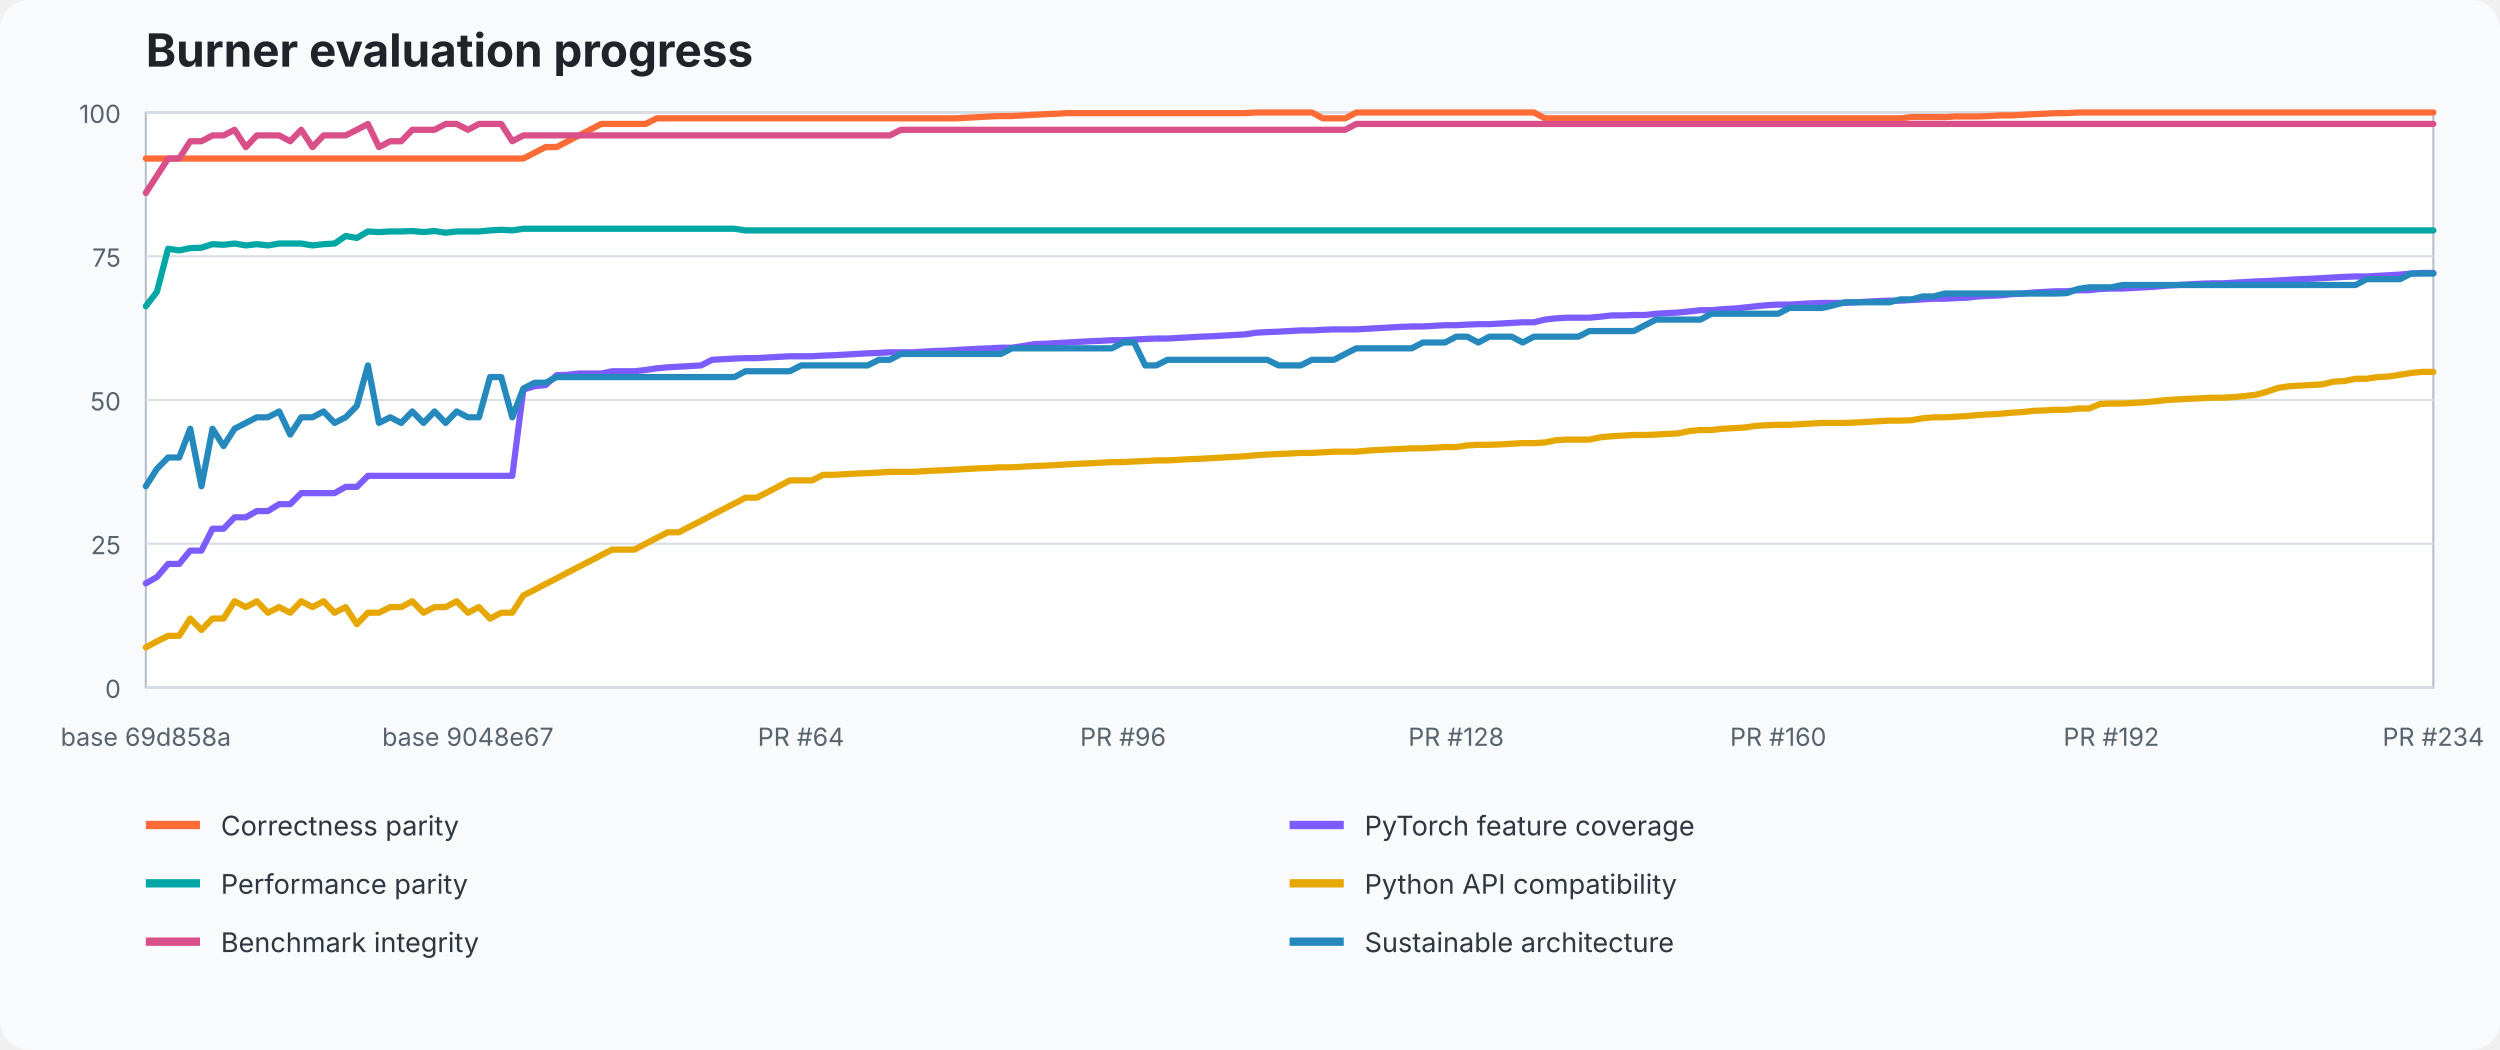
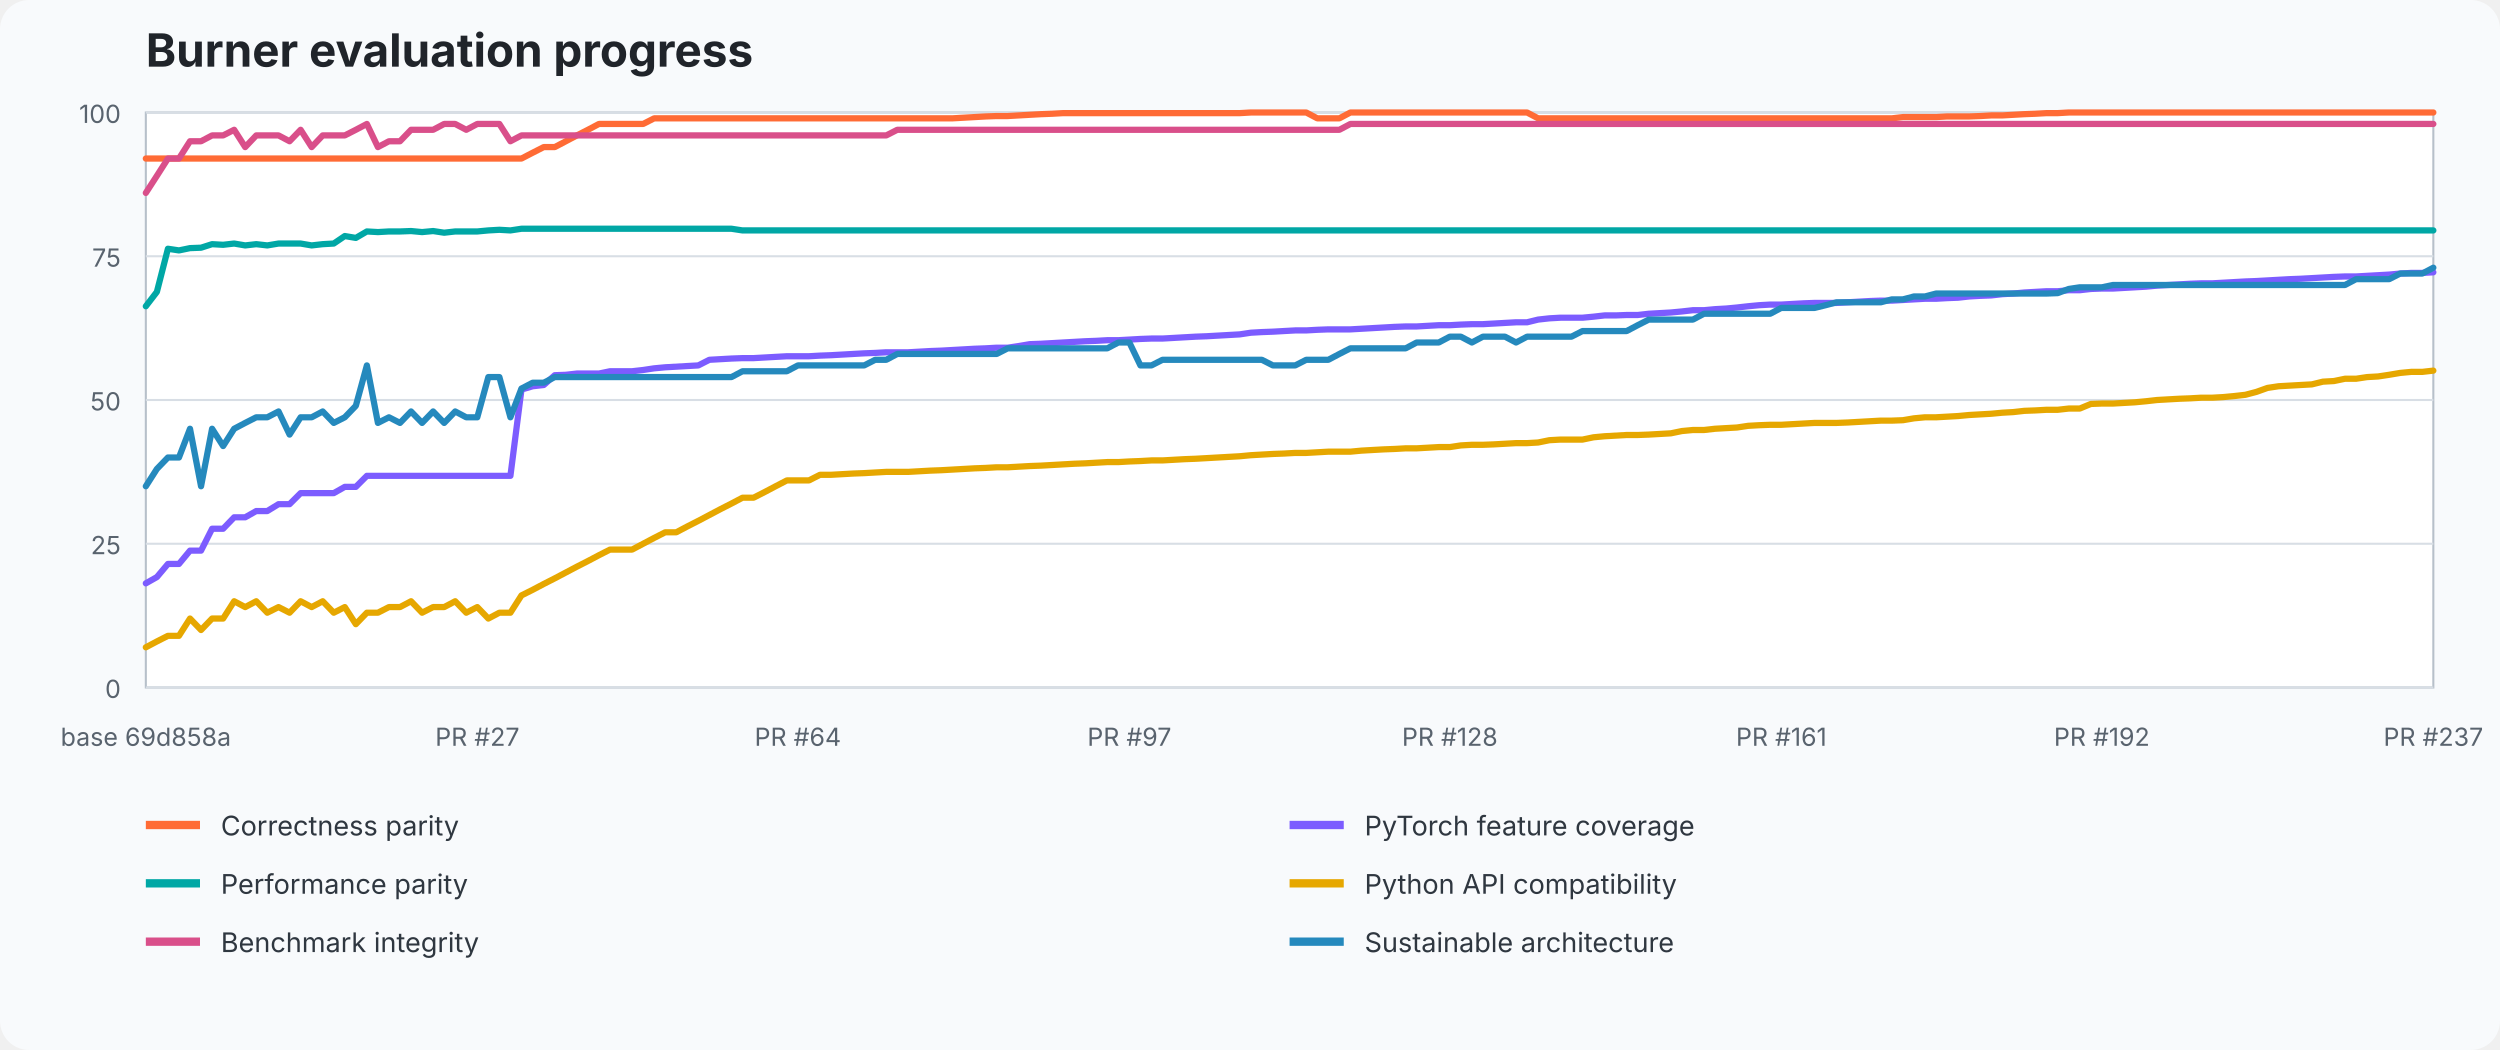
<svg xmlns="http://www.w3.org/2000/svg" width="1200" height="504" viewBox="0 0 1200 504" role="img" aria-labelledby="title desc">
  <style>text{font-family:ui-sans-serif,system-ui,-apple-system,BlinkMacSystemFont,"Segoe UI",sans-serif}.title{font-size:22px;font-weight:700;fill:#20242a}.axis{font-size:12px;fill:#59636e}.legend{font-size:13px;fill:#2f3740}.grid{stroke:#d8dee5;stroke-width:1}.plot{fill:#fff;stroke:#b7c0ca}</style>
  <rect width="100%" height="100%" fill="#f8fafc" rx="14" />
  <text x="70" y="32" class="title">Burner evaluation progress</text>
  <rect x="70" y="54" width="1098" height="276" class="plot" />
  <line x1="70" y1="330" x2="1168" y2="330" class="grid" />
  <text x="58" y="335" text-anchor="end" class="axis">0</text>
  <line x1="70" y1="261" x2="1168" y2="261" class="grid" />
  <text x="58" y="266" text-anchor="end" class="axis">25</text>
  <line x1="70" y1="192" x2="1168" y2="192" class="grid" />
  <text x="58" y="197" text-anchor="end" class="axis">50</text>
  <line x1="70" y1="123" x2="1168" y2="123" class="grid" />
  <text x="58" y="128" text-anchor="end" class="axis">75</text>
  <line x1="70" y1="54" x2="1168" y2="54" class="grid" />
  <text x="58" y="59" text-anchor="end" class="axis">100</text>
-   <polyline points="70.0,76.1 75.3,76.1 80.7,76.1 86.0,76.1 91.3,76.1 96.7,76.1 102.0,76.1 107.3,76.1 112.6,76.1 118.0,76.1 123.3,76.1 128.6,76.1 134.0,76.1 139.3,76.1 144.6,76.1 150.0,76.1 155.3,76.1 160.6,76.1 165.9,76.1 171.3,76.1 176.6,76.1 181.9,76.1 187.3,76.1 192.6,76.1 197.9,76.1 203.3,76.1 208.6,76.1 213.9,76.1 219.2,76.1 224.6,76.1 229.9,76.1 235.2,76.1 240.6,76.1 245.9,76.1 251.2,76.1 256.6,73.3 261.9,70.6 267.2,70.6 272.5,67.8 277.9,65.0 283.2,62.3 288.5,59.5 293.9,59.5 299.2,59.5 304.5,59.5 309.9,59.5 315.2,56.8 320.5,56.8 325.8,56.8 331.2,56.8 336.5,56.8 341.8,56.8 347.2,56.8 352.5,56.8 357.8,56.8 363.2,56.8 368.5,56.8 373.8,56.8 379.1,56.8 384.5,56.8 389.8,56.8 395.1,56.8 400.5,56.8 405.8,56.8 411.1,56.8 416.5,56.8 421.8,56.8 427.1,56.8 432.4,56.8 437.8,56.8 443.1,56.8 448.4,56.8 453.8,56.8 459.1,56.8 464.4,56.5 469.8,56.2 475.1,55.9 480.4,55.7 485.7,55.7 491.1,55.4 496.4,55.1 501.7,54.8 507.1,54.6 512.4,54.3 517.7,54.3 523.1,54.3 528.4,54.3 533.7,54.3 539.0,54.3 544.4,54.3 549.7,54.3 555.0,54.3 560.4,54.3 565.7,54.3 571.0,54.3 576.4,54.3 581.7,54.3 587.0,54.3 592.3,54.3 597.7,54.3 603.0,54.0 608.3,54.0 613.7,54.0 619.0,54.0 624.3,54.0 629.7,54.0 635.0,56.8 640.3,56.8 645.7,56.8 651.0,54.0 656.3,54.0 661.6,54.0 667.0,54.0 672.3,54.0 677.6,54.0 683.0,54.0 688.3,54.0 693.6,54.0 699.0,54.0 704.3,54.0 709.6,54.0 714.9,54.0 720.3,54.0 725.6,54.0 730.9,54.0 736.3,54.0 741.6,56.8 746.9,56.8 752.3,56.8 757.6,56.8 762.9,56.8 768.2,56.8 773.6,56.8 778.9,56.8 784.2,56.8 789.6,56.8 794.9,56.8 800.2,56.8 805.6,56.8 810.9,56.8 816.2,56.8 821.5,56.8 826.9,56.8 832.2,56.8 837.5,56.8 842.9,56.8 848.2,56.8 853.5,56.8 858.9,56.8 864.2,56.8 869.5,56.8 874.8,56.8 880.2,56.8 885.5,56.8 890.8,56.8 896.2,56.8 901.5,56.8 906.8,56.8 912.2,56.8 917.5,56.2 922.8,56.2 928.1,56.2 933.5,56.2 938.8,55.9 944.1,55.9 949.5,55.9 954.8,55.7 960.1,55.4 965.5,55.4 970.8,55.1 976.1,54.8 981.4,54.6 986.8,54.3 992.1,54.3 997.4,54.0 1002.8,54.0 1008.1,54.0 1013.4,54.0 1018.8,54.0 1024.1,54.0 1029.4,54.0 1034.7,54.0 1040.1,54.0 1045.4,54.0 1050.7,54.0 1056.1,54.0 1061.4,54.0 1066.7,54.0 1072.1,54.0 1077.4,54.0 1082.7,54.0 1088.0,54.0 1093.4,54.0 1098.7,54.0 1104.0,54.0 1109.4,54.0 1114.7,54.0 1120.0,54.0 1125.4,54.0 1130.7,54.0 1136.0,54.0 1141.3,54.0 1146.7,54.0 1152.0,54.0 1157.3,54.0 1162.7,54.0 1168.0,54.0" fill="none" stroke="#ff6b35" stroke-width="3" stroke-linejoin="round" stroke-linecap="round" />
-   <polyline points="70.0,280.0 75.3,277.0 80.7,270.7 86.0,270.7 91.3,264.3 96.7,264.3 102.0,253.8 107.3,253.8 112.6,248.3 118.0,248.3 123.3,245.3 128.6,245.3 134.0,242.0 139.3,242.0 144.6,236.7 150.0,236.7 155.3,236.7 160.6,236.7 165.9,233.7 171.3,233.7 176.6,228.4 181.9,228.4 187.3,228.4 192.6,228.4 197.9,228.4 203.3,228.4 208.6,228.4 213.9,228.4 219.2,228.4 224.6,228.4 229.9,228.4 235.2,228.4 240.6,228.4 245.9,228.4 251.2,187.0 256.6,185.4 261.9,184.8 267.2,180.1 272.5,179.9 277.9,179.3 283.2,179.3 288.5,179.3 293.9,178.2 299.2,178.2 304.5,178.2 309.9,177.6 315.2,176.8 320.5,176.3 325.8,176.0 331.2,175.7 336.5,175.4 341.8,172.7 347.2,172.4 352.5,172.1 357.8,171.9 363.2,171.9 368.5,171.6 373.8,171.3 379.1,171.0 384.5,171.0 389.8,171.0 395.1,170.7 400.5,170.5 405.8,170.2 411.1,169.9 416.5,169.6 421.8,169.4 427.1,169.1 432.4,169.1 437.8,169.1 443.1,168.8 448.4,168.5 453.8,168.3 459.1,168.0 464.4,167.7 469.8,167.4 475.1,167.2 480.4,166.9 485.7,166.9 491.1,166.1 496.4,165.2 501.7,165.0 507.1,164.7 512.4,164.4 517.7,164.1 523.1,163.8 528.4,163.6 533.7,163.3 539.0,163.3 544.4,163.0 549.7,162.7 555.0,162.5 560.4,162.5 565.7,162.2 571.0,161.9 576.4,161.6 581.7,161.4 587.0,161.1 592.3,160.8 597.7,160.5 603.0,159.7 608.3,159.4 613.7,159.2 619.0,158.9 624.3,158.6 629.7,158.6 635.0,158.3 640.3,158.1 645.7,158.1 651.0,158.1 656.3,157.8 661.6,157.5 667.0,157.2 672.3,156.9 677.6,156.7 683.0,156.7 688.3,156.4 693.6,156.1 699.0,156.1 704.3,155.8 709.6,155.6 714.9,155.6 720.3,155.3 725.6,155.0 730.9,154.7 736.3,154.7 741.6,153.4 746.9,152.8 752.3,152.5 757.6,152.5 762.9,152.5 768.2,152.0 773.6,151.4 778.9,151.4 784.2,151.2 789.6,151.2 794.9,150.6 800.2,150.3 805.6,150.0 810.9,149.5 816.2,148.9 821.5,148.9 826.9,148.4 832.2,148.1 837.5,147.6 842.9,147.0 848.2,146.5 853.5,146.2 858.9,146.2 864.2,145.9 869.5,145.6 874.8,145.4 880.2,145.4 885.5,145.4 890.8,145.1 896.2,144.8 901.5,144.5 906.8,144.3 912.2,144.3 917.5,144.0 922.8,143.7 928.1,143.4 933.5,143.4 938.8,143.1 944.1,142.9 949.5,142.3 954.8,142.0 960.1,141.8 965.5,141.2 970.8,140.9 976.1,140.4 981.4,140.1 986.8,139.8 992.1,139.8 997.4,139.3 1002.8,139.3 1008.1,138.7 1013.4,138.5 1018.8,138.5 1024.1,138.2 1029.4,137.9 1034.7,137.6 1040.1,137.1 1045.4,136.8 1050.7,136.5 1056.1,136.2 1061.4,136.0 1066.7,136.0 1072.1,135.7 1077.4,135.4 1082.7,135.1 1088.0,134.9 1093.4,134.6 1098.7,134.3 1104.0,134.0 1109.4,133.8 1114.7,133.5 1120.0,133.2 1125.4,132.9 1130.7,132.7 1136.0,132.7 1141.3,132.4 1146.7,132.1 1152.0,131.8 1157.3,131.3 1162.7,131.0 1168.0,131.0" fill="none" stroke="#7c5cff" stroke-width="3" stroke-linejoin="round" stroke-linecap="round" />
-   <polyline points="70.0,147.0 75.3,140.1 80.7,119.4 86.0,120.2 91.3,119.1 96.7,118.9 102.0,117.2 107.3,117.5 112.6,116.9 118.0,117.8 123.3,117.2 128.6,117.8 134.0,116.9 139.3,116.9 144.6,116.9 150.0,117.8 155.3,117.2 160.6,116.9 165.9,113.3 171.3,114.2 176.6,111.1 181.9,111.4 187.3,111.1 192.6,111.1 197.9,110.9 203.3,111.4 208.6,110.9 213.9,111.7 219.2,111.1 224.6,111.1 229.9,111.1 235.2,110.6 240.6,110.3 245.9,110.6 251.2,109.8 256.6,109.8 261.9,109.8 267.2,109.8 272.5,109.8 277.9,109.8 283.2,109.8 288.5,109.8 293.9,109.8 299.2,109.8 304.5,109.8 309.9,109.8 315.2,109.8 320.5,109.8 325.8,109.8 331.2,109.8 336.5,109.8 341.8,109.8 347.2,109.8 352.5,109.8 357.8,110.6 363.2,110.6 368.5,110.6 373.8,110.6 379.1,110.6 384.5,110.6 389.8,110.6 395.1,110.6 400.5,110.6 405.8,110.6 411.1,110.6 416.5,110.6 421.8,110.6 427.1,110.6 432.4,110.6 437.8,110.6 443.1,110.6 448.4,110.6 453.8,110.6 459.1,110.6 464.4,110.6 469.8,110.6 475.1,110.6 480.4,110.6 485.7,110.6 491.1,110.6 496.4,110.6 501.7,110.6 507.1,110.6 512.4,110.6 517.7,110.6 523.1,110.6 528.4,110.6 533.7,110.6 539.0,110.6 544.4,110.6 549.7,110.6 555.0,110.6 560.4,110.6 565.7,110.6 571.0,110.6 576.4,110.6 581.7,110.6 587.0,110.6 592.3,110.6 597.7,110.6 603.0,110.6 608.3,110.6 613.7,110.6 619.0,110.6 624.3,110.6 629.7,110.6 635.0,110.6 640.3,110.6 645.7,110.6 651.0,110.6 656.3,110.6 661.6,110.6 667.0,110.6 672.3,110.6 677.6,110.6 683.0,110.6 688.3,110.6 693.6,110.6 699.0,110.6 704.3,110.6 709.6,110.6 714.9,110.6 720.3,110.6 725.6,110.6 730.9,110.6 736.3,110.6 741.6,110.6 746.9,110.6 752.3,110.6 757.6,110.6 762.9,110.6 768.2,110.6 773.6,110.6 778.9,110.6 784.2,110.6 789.6,110.6 794.9,110.6 800.2,110.6 805.6,110.6 810.9,110.6 816.2,110.6 821.5,110.6 826.9,110.6 832.2,110.6 837.5,110.6 842.9,110.6 848.2,110.6 853.5,110.6 858.9,110.6 864.2,110.6 869.5,110.6 874.8,110.6 880.2,110.6 885.5,110.6 890.8,110.6 896.2,110.6 901.5,110.6 906.8,110.6 912.2,110.6 917.5,110.6 922.8,110.6 928.1,110.6 933.5,110.6 938.8,110.6 944.1,110.6 949.5,110.6 954.8,110.6 960.1,110.6 965.5,110.6 970.8,110.6 976.1,110.6 981.4,110.6 986.8,110.6 992.1,110.6 997.4,110.6 1002.8,110.6 1008.1,110.6 1013.4,110.6 1018.8,110.6 1024.1,110.6 1029.4,110.6 1034.7,110.6 1040.1,110.6 1045.4,110.6 1050.7,110.6 1056.1,110.6 1061.4,110.6 1066.7,110.6 1072.1,110.6 1077.4,110.6 1082.7,110.6 1088.0,110.6 1093.4,110.6 1098.7,110.6 1104.0,110.6 1109.4,110.6 1114.7,110.6 1120.0,110.6 1125.4,110.6 1130.7,110.6 1136.0,110.6 1141.3,110.6 1146.7,110.6 1152.0,110.6 1157.3,110.6 1162.7,110.6 1168.0,110.6" fill="none" stroke="#00a7a5" stroke-width="3" stroke-linejoin="round" stroke-linecap="round" />
-   <polyline points="70.0,310.7 75.3,307.9 80.7,305.2 86.0,305.2 91.3,296.9 96.7,302.4 102.0,296.9 107.3,296.9 112.6,288.6 118.0,291.4 123.3,288.6 128.6,294.1 134.0,291.4 139.3,294.1 144.6,288.6 150.0,291.4 155.3,288.6 160.6,294.1 165.9,291.4 171.3,299.6 176.6,294.1 181.9,294.1 187.3,291.4 192.6,291.4 197.9,288.6 203.3,294.1 208.6,291.4 213.9,291.4 219.2,288.6 224.6,294.1 229.9,291.4 235.2,296.9 240.6,294.1 245.9,294.1 251.2,285.8 256.6,283.1 261.9,280.3 267.2,277.6 272.5,274.8 277.9,272.0 283.2,269.3 288.5,266.5 293.9,263.8 299.2,263.8 304.5,263.8 309.9,261.0 315.2,258.2 320.5,255.5 325.8,255.5 331.2,252.7 336.5,250.0 341.8,247.2 347.2,244.4 352.5,241.7 357.8,238.9 363.2,238.9 368.5,236.2 373.8,233.4 379.1,230.6 384.5,230.6 389.8,230.6 395.1,227.9 400.5,227.9 405.8,227.6 411.1,227.3 416.5,227.1 421.8,226.8 427.1,226.5 432.4,226.5 437.8,226.5 443.1,226.2 448.4,225.9 453.8,225.7 459.1,225.4 464.4,225.1 469.8,224.8 475.1,224.6 480.4,224.3 485.7,224.3 491.1,224.0 496.4,223.7 501.7,223.5 507.1,223.2 512.4,222.9 517.7,222.6 523.1,222.4 528.4,222.1 533.7,221.8 539.0,221.8 544.4,221.5 549.7,221.3 555.0,221.0 560.4,221.0 565.7,220.7 571.0,220.4 576.4,220.2 581.7,219.9 587.0,219.6 592.3,219.3 597.7,219.0 603.0,218.5 608.3,218.2 613.7,217.9 619.0,217.7 624.3,217.4 629.7,217.4 635.0,217.1 640.3,216.8 645.7,216.8 651.0,216.8 656.3,216.3 661.6,216.0 667.0,215.7 672.3,215.5 677.6,215.2 683.0,215.2 688.3,214.9 693.6,214.6 699.0,214.6 704.3,213.8 709.6,213.5 714.9,213.5 720.3,213.3 725.6,213.0 730.9,212.7 736.3,212.7 741.6,212.4 746.9,211.3 752.3,211.0 757.6,211.0 762.9,211.0 768.2,209.9 773.6,209.4 778.9,209.1 784.2,208.8 789.6,208.8 794.9,208.6 800.2,208.3 805.6,208.0 810.9,206.9 816.2,206.4 821.5,206.4 826.9,205.8 832.2,205.5 837.5,205.2 842.9,204.4 848.2,204.1 853.5,203.9 858.9,203.9 864.2,203.6 869.5,203.3 874.8,203.0 880.2,203.0 885.5,203.0 890.8,202.8 896.2,202.5 901.5,202.2 906.8,201.9 912.2,201.9 917.5,201.7 922.8,200.8 928.1,200.3 933.5,200.3 938.8,200.0 944.1,199.7 949.5,199.2 954.8,198.9 960.1,198.6 965.5,198.1 970.8,197.8 976.1,197.2 981.4,197.0 986.8,196.7 992.1,196.7 997.4,196.1 1002.8,196.1 1008.1,193.9 1013.4,193.7 1018.8,193.7 1024.1,193.4 1029.4,193.1 1034.7,192.6 1040.1,192.0 1045.4,191.7 1050.7,191.4 1056.1,191.2 1061.4,190.9 1066.7,190.9 1072.1,190.6 1077.4,190.1 1082.7,189.5 1088.0,188.1 1093.4,186.2 1098.7,185.4 1104.0,185.1 1109.4,184.8 1114.7,184.5 1120.0,183.2 1125.4,182.9 1130.7,181.8 1136.0,181.8 1141.3,181.0 1146.7,180.7 1152.0,179.9 1157.3,179.0 1162.7,178.5 1168.0,178.5" fill="none" stroke="#e6a700" stroke-width="3" stroke-linejoin="round" stroke-linecap="round" />
-   <polyline points="70.0,92.6 75.3,84.4 80.7,76.1 86.0,76.1 91.3,67.8 96.7,67.8 102.0,65.0 107.3,65.0 112.6,62.3 118.0,70.6 123.3,65.0 128.6,65.0 134.0,65.0 139.3,67.8 144.6,62.3 150.0,70.6 155.3,65.0 160.6,65.0 165.9,65.0 171.3,62.3 176.6,59.5 181.9,70.6 187.3,67.8 192.6,67.8 197.9,62.3 203.3,62.3 208.6,62.3 213.9,59.5 219.2,59.5 224.6,62.3 229.9,59.5 235.2,59.5 240.6,59.5 245.9,67.8 251.2,65.0 256.6,65.0 261.9,65.0 267.2,65.0 272.5,65.0 277.9,65.0 283.2,65.0 288.5,65.0 293.9,65.0 299.2,65.0 304.5,65.0 309.9,65.0 315.2,65.0 320.5,65.0 325.8,65.0 331.2,65.0 336.5,65.0 341.8,65.0 347.2,65.0 352.5,65.0 357.8,65.0 363.2,65.0 368.5,65.0 373.8,65.0 379.1,65.0 384.5,65.0 389.8,65.0 395.1,65.0 400.5,65.0 405.8,65.0 411.1,65.0 416.5,65.0 421.8,65.0 427.1,65.0 432.4,62.3 437.8,62.3 443.1,62.3 448.4,62.3 453.8,62.3 459.1,62.3 464.4,62.3 469.8,62.3 475.1,62.3 480.4,62.3 485.7,62.3 491.1,62.3 496.4,62.3 501.7,62.3 507.1,62.3 512.4,62.3 517.7,62.3 523.1,62.3 528.4,62.3 533.7,62.3 539.0,62.3 544.4,62.3 549.7,62.3 555.0,62.3 560.4,62.3 565.7,62.3 571.0,62.3 576.4,62.3 581.7,62.3 587.0,62.3 592.3,62.3 597.7,62.3 603.0,62.3 608.3,62.3 613.7,62.3 619.0,62.3 624.3,62.3 629.7,62.3 635.0,62.3 640.3,62.3 645.7,62.3 651.0,59.5 656.3,59.5 661.6,59.5 667.0,59.5 672.3,59.5 677.6,59.5 683.0,59.5 688.3,59.5 693.6,59.5 699.0,59.5 704.3,59.5 709.6,59.5 714.9,59.5 720.3,59.5 725.6,59.5 730.9,59.5 736.3,59.5 741.6,59.5 746.9,59.5 752.3,59.5 757.6,59.5 762.9,59.5 768.2,59.5 773.6,59.5 778.9,59.5 784.2,59.5 789.6,59.5 794.9,59.5 800.2,59.5 805.6,59.5 810.9,59.5 816.2,59.5 821.5,59.5 826.9,59.5 832.2,59.5 837.5,59.5 842.9,59.5 848.2,59.5 853.5,59.5 858.9,59.5 864.2,59.5 869.5,59.5 874.8,59.5 880.2,59.5 885.5,59.5 890.8,59.5 896.2,59.5 901.5,59.5 906.8,59.5 912.2,59.5 917.5,59.5 922.8,59.5 928.1,59.5 933.5,59.5 938.8,59.5 944.1,59.5 949.5,59.5 954.8,59.5 960.1,59.5 965.5,59.5 970.8,59.5 976.1,59.5 981.4,59.5 986.8,59.5 992.1,59.5 997.4,59.5 1002.8,59.5 1008.1,59.5 1013.4,59.5 1018.8,59.5 1024.1,59.5 1029.4,59.5 1034.7,59.5 1040.1,59.5 1045.4,59.5 1050.7,59.5 1056.1,59.5 1061.4,59.5 1066.7,59.5 1072.1,59.5 1077.4,59.5 1082.7,59.5 1088.0,59.5 1093.4,59.5 1098.7,59.5 1104.0,59.5 1109.4,59.5 1114.7,59.5 1120.0,59.5 1125.4,59.5 1130.7,59.5 1136.0,59.5 1141.3,59.5 1146.7,59.5 1152.0,59.5 1157.3,59.5 1162.7,59.5 1168.0,59.5" fill="none" stroke="#d94f8a" stroke-width="3" stroke-linejoin="round" stroke-linecap="round" />
-   <polyline points="70.0,233.4 75.3,225.1 80.7,219.6 86.0,219.6 91.3,205.8 96.7,233.4 102.0,205.8 107.3,214.1 112.6,205.8 118.0,203.0 123.3,200.3 128.6,200.3 134.0,197.5 139.3,208.6 144.6,200.3 150.0,200.3 155.3,197.5 160.6,203.0 165.9,200.3 171.3,194.8 176.6,175.4 181.9,203.0 187.3,200.3 192.6,203.0 197.9,197.5 203.3,203.0 208.6,197.5 213.9,203.0 219.2,197.5 224.6,200.3 229.9,200.3 235.2,181.0 240.6,181.0 245.9,200.3 251.2,186.5 256.6,183.7 261.9,183.7 267.2,181.0 272.5,181.0 277.9,181.0 283.2,181.0 288.5,181.0 293.9,181.0 299.2,181.0 304.5,181.0 309.9,181.0 315.2,181.0 320.5,181.0 325.8,181.0 331.2,181.0 336.5,181.0 341.8,181.0 347.2,181.0 352.5,181.0 357.8,178.2 363.2,178.2 368.5,178.2 373.8,178.2 379.1,178.2 384.5,175.4 389.8,175.4 395.1,175.4 400.5,175.4 405.8,175.4 411.1,175.4 416.5,175.4 421.8,172.7 427.1,172.7 432.4,169.9 437.8,169.9 443.1,169.9 448.4,169.9 453.8,169.9 459.1,169.9 464.4,169.9 469.8,169.9 475.1,169.9 480.4,169.9 485.7,167.2 491.1,167.2 496.4,167.2 501.7,167.2 507.1,167.2 512.4,167.2 517.7,167.2 523.1,167.2 528.4,167.2 533.7,167.2 539.0,164.4 544.4,164.4 549.7,175.4 555.0,175.4 560.4,172.7 565.7,172.7 571.0,172.7 576.4,172.7 581.7,172.7 587.0,172.7 592.3,172.7 597.7,172.7 603.0,172.7 608.3,172.7 613.7,175.4 619.0,175.4 624.3,175.4 629.7,172.7 635.0,172.7 640.3,172.7 645.7,169.9 651.0,167.2 656.3,167.2 661.6,167.2 667.0,167.2 672.3,167.2 677.6,167.2 683.0,164.4 688.3,164.4 693.6,164.4 699.0,161.6 704.3,161.6 709.6,164.4 714.9,161.6 720.3,161.6 725.6,161.6 730.9,164.4 736.3,161.6 741.6,161.6 746.9,161.6 752.3,161.6 757.6,161.6 762.9,158.9 768.2,158.9 773.6,158.9 778.9,158.9 784.2,158.9 789.6,156.1 794.9,153.4 800.2,153.4 805.6,153.4 810.9,153.4 816.2,153.4 821.5,150.6 826.9,150.6 832.2,150.6 837.5,150.6 842.9,150.6 848.2,150.6 853.5,150.6 858.9,147.8 864.2,147.8 869.5,147.8 874.8,147.8 880.2,146.5 885.5,145.1 890.8,145.1 896.2,145.1 901.5,145.1 906.8,145.1 912.2,143.7 917.5,143.7 922.8,142.3 928.1,142.3 933.5,140.9 938.8,140.9 944.1,140.9 949.5,140.9 954.8,140.9 960.1,140.9 965.5,140.9 970.8,140.9 976.1,140.9 981.4,140.9 986.8,140.9 992.1,140.7 997.4,138.7 1002.8,137.9 1008.1,137.9 1013.4,137.9 1018.8,136.8 1024.1,136.8 1029.4,136.8 1034.7,136.8 1040.1,136.8 1045.4,136.8 1050.7,136.8 1056.1,136.8 1061.4,136.8 1066.7,136.8 1072.1,136.8 1077.4,136.8 1082.7,136.8 1088.0,136.8 1093.4,136.8 1098.7,136.8 1104.0,136.8 1109.4,136.8 1114.7,136.8 1120.0,136.8 1125.4,136.8 1130.7,136.8 1136.0,134.0 1141.3,134.0 1146.7,134.0 1152.0,134.0 1157.3,131.3 1162.7,131.3 1168.0,131.3" fill="none" stroke="#2589bd" stroke-width="3" stroke-linejoin="round" stroke-linecap="round" />
+   <polyline points="70.0,76.1 75.3,76.1 80.6,76.1 85.9,76.1 91.2,76.1 96.5,76.1 101.8,76.1 107.1,76.1 112.4,76.1 117.7,76.1 123.0,76.1 128.3,76.1 133.7,76.1 139.0,76.1 144.3,76.1 149.6,76.1 154.9,76.1 160.2,76.1 165.5,76.1 170.8,76.1 176.1,76.1 181.4,76.1 186.7,76.1 192.0,76.1 197.3,76.1 202.6,76.1 207.9,76.1 213.2,76.1 218.5,76.1 223.8,76.1 229.1,76.1 234.4,76.1 239.7,76.1 245.0,76.1 250.3,76.1 255.7,73.3 261.0,70.6 266.3,70.6 271.6,67.8 276.9,65.0 282.2,62.3 287.5,59.5 292.8,59.5 298.1,59.5 303.4,59.5 308.7,59.5 314.0,56.8 319.3,56.8 324.6,56.8 329.9,56.8 335.2,56.8 340.5,56.8 345.8,56.8 351.1,56.8 356.4,56.8 361.7,56.8 367.0,56.8 372.3,56.8 377.7,56.8 383.0,56.8 388.3,56.8 393.6,56.8 398.9,56.8 404.2,56.8 409.5,56.8 414.8,56.8 420.1,56.8 425.4,56.8 430.7,56.8 436.0,56.8 441.3,56.8 446.6,56.8 451.9,56.8 457.2,56.8 462.5,56.5 467.8,56.2 473.1,55.9 478.4,55.7 483.7,55.7 489.0,55.4 494.3,55.1 499.7,54.8 505.0,54.6 510.3,54.3 515.6,54.3 520.9,54.3 526.2,54.3 531.5,54.3 536.8,54.3 542.1,54.3 547.4,54.3 552.7,54.3 558.0,54.3 563.3,54.3 568.6,54.3 573.9,54.3 579.2,54.3 584.5,54.3 589.8,54.3 595.1,54.3 600.4,54.0 605.7,54.0 611.0,54.0 616.3,54.0 621.7,54.0 627.0,54.0 632.3,56.8 637.6,56.8 642.9,56.8 648.2,54.0 653.5,54.0 658.8,54.0 664.1,54.0 669.4,54.0 674.7,54.0 680.0,54.0 685.3,54.0 690.6,54.0 695.9,54.0 701.2,54.0 706.5,54.0 711.8,54.0 717.1,54.0 722.4,54.0 727.7,54.0 733.0,54.0 738.3,56.8 743.7,56.8 749.0,56.8 754.3,56.8 759.6,56.8 764.9,56.8 770.2,56.8 775.5,56.8 780.8,56.8 786.1,56.8 791.4,56.8 796.7,56.8 802.0,56.8 807.3,56.8 812.6,56.8 817.9,56.8 823.2,56.8 828.5,56.8 833.8,56.8 839.1,56.8 844.4,56.8 849.7,56.8 855.0,56.8 860.3,56.8 865.7,56.8 871.0,56.8 876.3,56.8 881.6,56.8 886.9,56.8 892.2,56.8 897.5,56.8 902.8,56.8 908.1,56.8 913.4,56.2 918.7,56.2 924.0,56.2 929.3,56.2 934.6,55.9 939.9,55.9 945.2,55.9 950.5,55.7 955.8,55.4 961.1,55.4 966.4,55.1 971.7,54.8 977.0,54.6 982.3,54.3 987.7,54.3 993.0,54.0 998.3,54.0 1003.6,54.0 1008.9,54.0 1014.2,54.0 1019.5,54.0 1024.8,54.0 1030.1,54.0 1035.4,54.0 1040.7,54.0 1046.0,54.0 1051.3,54.0 1056.6,54.0 1061.9,54.0 1067.2,54.0 1072.5,54.0 1077.8,54.0 1083.1,54.0 1088.4,54.0 1093.7,54.0 1099.0,54.0 1104.3,54.0 1109.7,54.0 1115.0,54.0 1120.3,54.0 1125.6,54.0 1130.9,54.0 1136.2,54.0 1141.5,54.0 1146.8,54.0 1152.1,54.0 1157.4,54.0 1162.7,54.0 1168.0,54.0" fill="none" stroke="#ff6b35" stroke-width="3" stroke-linejoin="round" stroke-linecap="round" />
+   <polyline points="70.0,280.0 75.3,277.0 80.6,270.7 85.9,270.7 91.2,264.3 96.5,264.3 101.8,253.8 107.1,253.8 112.4,248.3 117.7,248.3 123.0,245.3 128.3,245.3 133.7,242.0 139.0,242.0 144.3,236.7 149.6,236.7 154.9,236.7 160.2,236.7 165.5,233.7 170.8,233.7 176.1,228.4 181.4,228.4 186.7,228.4 192.0,228.4 197.3,228.4 202.6,228.4 207.9,228.4 213.2,228.4 218.5,228.4 223.8,228.4 229.1,228.4 234.4,228.4 239.7,228.4 245.0,228.4 250.3,187.0 255.7,185.4 261.0,184.8 266.3,180.1 271.6,179.9 276.9,179.3 282.2,179.3 287.5,179.3 292.8,178.2 298.1,178.2 303.4,178.2 308.7,177.6 314.0,176.8 319.3,176.3 324.6,176.0 329.9,175.7 335.2,175.4 340.5,172.7 345.8,172.4 351.1,172.1 356.4,171.9 361.7,171.9 367.0,171.6 372.3,171.3 377.7,171.0 383.0,171.0 388.3,171.0 393.6,170.7 398.9,170.5 404.2,170.2 409.5,169.9 414.8,169.6 420.1,169.4 425.4,169.1 430.7,169.1 436.0,169.1 441.3,168.8 446.6,168.5 451.9,168.3 457.2,168.0 462.5,167.7 467.8,167.4 473.1,167.2 478.4,166.9 483.7,166.9 489.0,166.1 494.3,165.2 499.7,165.0 505.0,164.7 510.3,164.4 515.6,164.1 520.9,163.8 526.2,163.6 531.5,163.3 536.8,163.3 542.1,163.0 547.4,162.7 552.7,162.5 558.0,162.5 563.3,162.2 568.6,161.9 573.9,161.6 579.2,161.4 584.5,161.1 589.8,160.8 595.1,160.5 600.4,159.7 605.7,159.4 611.0,159.2 616.3,158.9 621.7,158.6 627.0,158.6 632.3,158.3 637.6,158.1 642.9,158.1 648.2,158.1 653.5,157.8 658.8,157.5 664.1,157.2 669.4,156.9 674.7,156.7 680.0,156.7 685.3,156.4 690.6,156.1 695.9,156.1 701.2,155.8 706.5,155.6 711.8,155.6 717.1,155.3 722.4,155.0 727.7,154.7 733.0,154.7 738.3,153.4 743.7,152.8 749.0,152.5 754.3,152.5 759.6,152.5 764.9,152.0 770.2,151.4 775.5,151.4 780.8,151.2 786.1,151.2 791.4,150.6 796.7,150.3 802.0,150.0 807.3,149.5 812.6,148.9 817.9,148.9 823.2,148.4 828.5,148.1 833.8,147.6 839.1,147.0 844.4,146.5 849.7,146.2 855.0,146.2 860.3,145.9 865.7,145.6 871.0,145.4 876.3,145.4 881.6,145.4 886.9,145.1 892.2,144.8 897.5,144.5 902.8,144.3 908.1,144.3 913.4,144.0 918.7,143.7 924.0,143.4 929.3,143.4 934.6,143.1 939.9,142.9 945.2,142.3 950.5,142.0 955.8,141.8 961.1,141.2 966.4,140.9 971.7,140.4 977.0,140.1 982.3,139.8 987.7,139.8 993.0,139.3 998.3,139.3 1003.6,138.7 1008.9,138.5 1014.2,138.5 1019.5,138.2 1024.8,137.9 1030.1,137.6 1035.4,137.1 1040.7,136.8 1046.0,136.5 1051.3,136.2 1056.6,136.0 1061.9,136.0 1067.2,135.7 1072.5,135.4 1077.8,135.1 1083.1,134.9 1088.4,134.6 1093.7,134.3 1099.0,134.0 1104.3,133.8 1109.7,133.5 1115.0,133.2 1120.3,132.9 1125.6,132.7 1130.9,132.7 1136.2,132.4 1141.5,132.1 1146.8,131.8 1152.1,131.3 1157.4,131.0 1162.7,131.0 1168.0,130.7" fill="none" stroke="#7c5cff" stroke-width="3" stroke-linejoin="round" stroke-linecap="round" />
+   <polyline points="70.0,147.0 75.3,140.1 80.6,119.4 85.9,120.2 91.2,119.1 96.5,118.9 101.8,117.2 107.1,117.5 112.4,116.9 117.7,117.8 123.0,117.2 128.3,117.8 133.7,116.9 139.0,116.9 144.3,116.9 149.6,117.8 154.9,117.2 160.2,116.9 165.5,113.3 170.8,114.2 176.1,111.1 181.4,111.4 186.7,111.1 192.0,111.1 197.3,110.9 202.6,111.4 207.9,110.9 213.2,111.7 218.5,111.1 223.8,111.1 229.1,111.1 234.4,110.6 239.7,110.3 245.0,110.6 250.3,109.8 255.7,109.8 261.0,109.8 266.3,109.8 271.6,109.8 276.9,109.8 282.2,109.8 287.5,109.8 292.8,109.8 298.1,109.8 303.4,109.8 308.7,109.8 314.0,109.8 319.3,109.8 324.6,109.8 329.9,109.8 335.2,109.8 340.5,109.8 345.8,109.8 351.1,109.8 356.4,110.6 361.7,110.6 367.0,110.6 372.3,110.6 377.7,110.6 383.0,110.6 388.3,110.6 393.6,110.6 398.9,110.6 404.2,110.6 409.5,110.6 414.8,110.6 420.1,110.6 425.4,110.6 430.7,110.6 436.0,110.6 441.3,110.6 446.6,110.6 451.9,110.6 457.2,110.6 462.5,110.6 467.8,110.6 473.1,110.6 478.4,110.6 483.7,110.6 489.0,110.6 494.3,110.6 499.7,110.6 505.0,110.6 510.3,110.6 515.6,110.6 520.9,110.6 526.2,110.6 531.5,110.6 536.8,110.6 542.1,110.6 547.4,110.6 552.7,110.6 558.0,110.6 563.3,110.6 568.6,110.6 573.9,110.6 579.2,110.6 584.5,110.6 589.8,110.6 595.1,110.6 600.4,110.6 605.7,110.6 611.0,110.6 616.3,110.6 621.7,110.6 627.0,110.6 632.3,110.6 637.6,110.6 642.9,110.6 648.2,110.6 653.5,110.6 658.8,110.6 664.1,110.6 669.4,110.6 674.7,110.6 680.0,110.6 685.3,110.6 690.6,110.6 695.9,110.6 701.2,110.6 706.5,110.6 711.8,110.6 717.1,110.6 722.4,110.6 727.7,110.6 733.0,110.6 738.3,110.6 743.7,110.6 749.0,110.6 754.3,110.6 759.6,110.6 764.9,110.6 770.2,110.6 775.5,110.6 780.8,110.6 786.1,110.6 791.4,110.6 796.7,110.6 802.0,110.6 807.3,110.6 812.6,110.6 817.9,110.6 823.2,110.6 828.5,110.6 833.8,110.6 839.1,110.6 844.4,110.6 849.7,110.6 855.0,110.6 860.3,110.6 865.7,110.6 871.0,110.6 876.3,110.6 881.6,110.6 886.9,110.6 892.2,110.6 897.5,110.6 902.8,110.6 908.1,110.6 913.4,110.6 918.7,110.6 924.0,110.6 929.3,110.6 934.6,110.6 939.9,110.6 945.2,110.6 950.5,110.6 955.8,110.6 961.1,110.6 966.4,110.6 971.7,110.6 977.0,110.6 982.3,110.6 987.7,110.6 993.0,110.6 998.3,110.6 1003.6,110.6 1008.9,110.6 1014.2,110.6 1019.5,110.6 1024.8,110.6 1030.1,110.6 1035.4,110.6 1040.7,110.6 1046.0,110.6 1051.3,110.6 1056.6,110.6 1061.9,110.6 1067.2,110.6 1072.5,110.6 1077.8,110.6 1083.1,110.6 1088.4,110.6 1093.7,110.6 1099.0,110.6 1104.3,110.6 1109.7,110.6 1115.0,110.6 1120.3,110.6 1125.6,110.6 1130.9,110.6 1136.2,110.6 1141.5,110.6 1146.8,110.6 1152.1,110.6 1157.4,110.6 1162.7,110.6 1168.0,110.6" fill="none" stroke="#00a7a5" stroke-width="3" stroke-linejoin="round" stroke-linecap="round" />
+   <polyline points="70.0,310.7 75.3,307.9 80.6,305.2 85.9,305.2 91.2,296.9 96.5,302.4 101.8,296.9 107.1,296.9 112.4,288.6 117.7,291.4 123.0,288.6 128.3,294.1 133.7,291.4 139.0,294.1 144.3,288.6 149.6,291.4 154.9,288.6 160.2,294.1 165.5,291.4 170.8,299.6 176.1,294.1 181.4,294.1 186.7,291.4 192.0,291.4 197.3,288.6 202.6,294.1 207.9,291.4 213.2,291.4 218.5,288.6 223.8,294.1 229.1,291.4 234.4,296.9 239.7,294.1 245.0,294.1 250.3,285.8 255.7,283.1 261.0,280.3 266.3,277.6 271.6,274.8 276.9,272.0 282.2,269.3 287.5,266.5 292.8,263.8 298.1,263.8 303.4,263.8 308.7,261.0 314.0,258.2 319.3,255.5 324.6,255.5 329.9,252.7 335.2,250.0 340.5,247.2 345.8,244.4 351.1,241.7 356.4,238.9 361.7,238.9 367.0,236.2 372.3,233.4 377.7,230.6 383.0,230.6 388.3,230.6 393.6,227.9 398.9,227.9 404.2,227.6 409.5,227.3 414.8,227.1 420.1,226.8 425.4,226.5 430.7,226.5 436.0,226.5 441.3,226.2 446.6,225.9 451.9,225.7 457.2,225.4 462.5,225.1 467.8,224.8 473.1,224.6 478.4,224.3 483.7,224.3 489.0,224.0 494.3,223.7 499.7,223.5 505.0,223.2 510.3,222.9 515.6,222.6 520.9,222.4 526.2,222.1 531.5,221.8 536.8,221.8 542.1,221.5 547.4,221.3 552.7,221.0 558.0,221.0 563.3,220.7 568.6,220.4 573.9,220.2 579.2,219.9 584.5,219.6 589.8,219.3 595.1,219.0 600.4,218.5 605.7,218.2 611.0,217.9 616.3,217.7 621.7,217.4 627.0,217.4 632.3,217.1 637.6,216.8 642.9,216.8 648.2,216.8 653.5,216.3 658.8,216.0 664.1,215.7 669.4,215.5 674.7,215.2 680.0,215.2 685.3,214.9 690.6,214.6 695.9,214.6 701.2,213.8 706.5,213.5 711.8,213.5 717.1,213.3 722.4,213.0 727.7,212.7 733.0,212.7 738.3,212.4 743.7,211.3 749.0,211.0 754.3,211.0 759.6,211.0 764.9,209.9 770.2,209.4 775.5,209.1 780.8,208.8 786.1,208.8 791.4,208.6 796.7,208.3 802.0,208.0 807.3,206.9 812.6,206.4 817.9,206.4 823.2,205.8 828.5,205.5 833.8,205.2 839.1,204.4 844.4,204.1 849.7,203.9 855.0,203.9 860.3,203.6 865.7,203.3 871.0,203.0 876.3,203.0 881.6,203.0 886.9,202.8 892.2,202.5 897.5,202.2 902.8,201.9 908.1,201.9 913.4,201.7 918.7,200.8 924.0,200.3 929.3,200.3 934.6,200.0 939.9,199.7 945.2,199.2 950.5,198.9 955.8,198.6 961.1,198.1 966.4,197.8 971.7,197.2 977.0,197.0 982.3,196.7 987.7,196.7 993.0,196.1 998.3,196.1 1003.6,193.9 1008.9,193.7 1014.2,193.7 1019.5,193.4 1024.8,193.1 1030.1,192.6 1035.4,192.0 1040.7,191.7 1046.0,191.4 1051.3,191.2 1056.6,190.9 1061.9,190.9 1067.2,190.6 1072.5,190.1 1077.8,189.5 1083.1,188.1 1088.4,186.2 1093.7,185.4 1099.0,185.1 1104.3,184.8 1109.7,184.5 1115.0,183.2 1120.3,182.9 1125.6,181.8 1130.9,181.8 1136.2,181.0 1141.5,180.7 1146.8,179.9 1152.1,179.0 1157.4,178.5 1162.7,178.5 1168.0,177.9" fill="none" stroke="#e6a700" stroke-width="3" stroke-linejoin="round" stroke-linecap="round" />
+   <polyline points="70.0,92.6 75.3,84.4 80.6,76.1 85.9,76.1 91.2,67.8 96.5,67.8 101.8,65.0 107.1,65.0 112.4,62.3 117.7,70.6 123.0,65.0 128.3,65.0 133.7,65.0 139.0,67.8 144.3,62.3 149.6,70.6 154.9,65.0 160.2,65.0 165.5,65.0 170.8,62.3 176.1,59.5 181.4,70.6 186.7,67.8 192.0,67.8 197.3,62.3 202.6,62.3 207.9,62.3 213.2,59.5 218.5,59.5 223.8,62.3 229.1,59.5 234.4,59.5 239.7,59.5 245.0,67.8 250.3,65.0 255.7,65.0 261.0,65.0 266.3,65.0 271.6,65.0 276.9,65.0 282.2,65.0 287.5,65.0 292.8,65.0 298.1,65.0 303.4,65.0 308.7,65.0 314.0,65.0 319.3,65.0 324.6,65.0 329.9,65.0 335.2,65.0 340.5,65.0 345.8,65.0 351.1,65.0 356.4,65.0 361.7,65.0 367.0,65.0 372.3,65.0 377.7,65.0 383.0,65.0 388.3,65.0 393.6,65.0 398.9,65.0 404.2,65.0 409.5,65.0 414.8,65.0 420.1,65.0 425.4,65.0 430.7,62.3 436.0,62.3 441.3,62.3 446.6,62.3 451.9,62.3 457.2,62.3 462.5,62.3 467.8,62.3 473.1,62.3 478.4,62.3 483.7,62.3 489.0,62.3 494.3,62.3 499.7,62.3 505.0,62.3 510.3,62.3 515.6,62.3 520.9,62.3 526.2,62.3 531.5,62.3 536.8,62.3 542.1,62.3 547.4,62.3 552.7,62.3 558.0,62.3 563.3,62.3 568.6,62.3 573.9,62.3 579.2,62.3 584.5,62.3 589.8,62.3 595.1,62.3 600.4,62.3 605.7,62.3 611.0,62.3 616.3,62.3 621.7,62.3 627.0,62.3 632.3,62.3 637.6,62.3 642.9,62.3 648.2,59.5 653.5,59.5 658.8,59.5 664.1,59.5 669.4,59.5 674.7,59.5 680.0,59.5 685.3,59.5 690.6,59.5 695.9,59.5 701.2,59.5 706.5,59.5 711.8,59.5 717.1,59.5 722.4,59.5 727.7,59.5 733.0,59.5 738.3,59.5 743.7,59.5 749.0,59.5 754.3,59.5 759.6,59.5 764.9,59.5 770.2,59.5 775.5,59.5 780.8,59.5 786.1,59.5 791.4,59.5 796.7,59.5 802.0,59.5 807.3,59.5 812.6,59.5 817.9,59.5 823.2,59.5 828.5,59.5 833.8,59.5 839.1,59.5 844.4,59.5 849.7,59.5 855.0,59.5 860.3,59.5 865.7,59.5 871.0,59.5 876.3,59.5 881.6,59.5 886.9,59.5 892.2,59.5 897.5,59.5 902.8,59.5 908.1,59.5 913.4,59.5 918.7,59.5 924.0,59.5 929.3,59.5 934.6,59.5 939.9,59.5 945.2,59.5 950.5,59.5 955.8,59.5 961.1,59.5 966.4,59.5 971.7,59.5 977.0,59.5 982.3,59.5 987.7,59.5 993.0,59.5 998.3,59.5 1003.6,59.5 1008.9,59.5 1014.2,59.5 1019.5,59.5 1024.8,59.5 1030.1,59.5 1035.4,59.5 1040.7,59.5 1046.0,59.5 1051.3,59.5 1056.6,59.5 1061.9,59.5 1067.2,59.5 1072.5,59.5 1077.8,59.5 1083.1,59.5 1088.4,59.5 1093.7,59.5 1099.0,59.5 1104.3,59.5 1109.7,59.5 1115.0,59.5 1120.3,59.5 1125.6,59.5 1130.9,59.5 1136.2,59.5 1141.5,59.5 1146.8,59.5 1152.1,59.5 1157.4,59.5 1162.7,59.5 1168.0,59.5" fill="none" stroke="#d94f8a" stroke-width="3" stroke-linejoin="round" stroke-linecap="round" />
+   <polyline points="70.0,233.4 75.3,225.1 80.6,219.6 85.9,219.6 91.2,205.8 96.5,233.4 101.8,205.8 107.1,214.1 112.4,205.8 117.7,203.0 123.0,200.3 128.3,200.3 133.7,197.5 139.0,208.6 144.3,200.3 149.6,200.3 154.9,197.5 160.2,203.0 165.5,200.3 170.8,194.8 176.1,175.4 181.4,203.0 186.7,200.3 192.0,203.0 197.3,197.5 202.6,203.0 207.9,197.5 213.2,203.0 218.5,197.5 223.8,200.3 229.1,200.3 234.4,181.0 239.7,181.0 245.0,200.3 250.3,186.5 255.7,183.7 261.0,183.7 266.3,181.0 271.6,181.0 276.9,181.0 282.2,181.0 287.5,181.0 292.8,181.0 298.1,181.0 303.4,181.0 308.7,181.0 314.0,181.0 319.3,181.0 324.6,181.0 329.9,181.0 335.2,181.0 340.5,181.0 345.8,181.0 351.1,181.0 356.4,178.2 361.7,178.2 367.0,178.2 372.3,178.2 377.7,178.2 383.0,175.4 388.3,175.4 393.6,175.4 398.9,175.4 404.2,175.4 409.5,175.4 414.8,175.4 420.1,172.7 425.4,172.7 430.7,169.9 436.0,169.9 441.3,169.9 446.6,169.9 451.9,169.9 457.2,169.9 462.5,169.9 467.8,169.9 473.1,169.9 478.4,169.9 483.7,167.2 489.0,167.2 494.3,167.2 499.7,167.2 505.0,167.2 510.3,167.2 515.6,167.2 520.9,167.2 526.2,167.2 531.5,167.2 536.8,164.4 542.1,164.4 547.4,175.4 552.7,175.4 558.0,172.7 563.3,172.7 568.6,172.7 573.9,172.7 579.2,172.7 584.5,172.7 589.8,172.7 595.1,172.7 600.4,172.7 605.7,172.7 611.0,175.4 616.3,175.4 621.7,175.4 627.0,172.7 632.3,172.7 637.6,172.7 642.9,169.9 648.2,167.2 653.5,167.2 658.8,167.2 664.1,167.2 669.4,167.2 674.7,167.2 680.0,164.4 685.3,164.4 690.6,164.4 695.9,161.6 701.2,161.6 706.5,164.4 711.8,161.6 717.1,161.6 722.4,161.6 727.7,164.4 733.0,161.6 738.3,161.6 743.7,161.6 749.0,161.6 754.3,161.6 759.6,158.9 764.9,158.9 770.2,158.9 775.5,158.9 780.8,158.9 786.1,156.1 791.4,153.4 796.7,153.4 802.0,153.4 807.3,153.4 812.6,153.4 817.9,150.6 823.2,150.6 828.5,150.6 833.8,150.6 839.1,150.6 844.4,150.6 849.7,150.6 855.0,147.8 860.3,147.8 865.7,147.8 871.0,147.8 876.3,146.5 881.6,145.1 886.9,145.1 892.2,145.1 897.5,145.1 902.8,145.1 908.1,143.7 913.4,143.7 918.7,142.3 924.0,142.3 929.3,140.9 934.6,140.9 939.9,140.9 945.2,140.9 950.5,140.9 955.8,140.9 961.1,140.9 966.4,140.9 971.7,140.9 977.0,140.9 982.3,140.9 987.7,140.7 993.0,138.7 998.3,137.9 1003.6,137.9 1008.9,137.9 1014.2,136.8 1019.5,136.8 1024.8,136.8 1030.1,136.8 1035.4,136.8 1040.7,136.8 1046.0,136.8 1051.3,136.8 1056.6,136.8 1061.9,136.8 1067.2,136.8 1072.5,136.8 1077.8,136.8 1083.1,136.8 1088.4,136.8 1093.7,136.8 1099.0,136.8 1104.3,136.8 1109.7,136.8 1115.0,136.8 1120.3,136.8 1125.6,136.8 1130.9,134.0 1136.2,134.0 1141.5,134.0 1146.8,134.0 1152.1,131.3 1157.4,131.3 1162.7,131.3 1168.0,128.5" fill="none" stroke="#2589bd" stroke-width="3" stroke-linejoin="round" stroke-linecap="round" />
  <text x="70" y="358" text-anchor="middle" class="axis">base 69d858a</text>
-   <text x="224.573" y="358" text-anchor="middle" class="axis">base 9048e67</text>
-   <text x="384.476" y="358" text-anchor="middle" class="axis">PR #64</text>
-   <text x="539.049" y="358" text-anchor="middle" class="axis">PR #96</text>
-   <text x="698.951" y="358" text-anchor="middle" class="axis">PR #128</text>
-   <text x="853.524" y="358" text-anchor="middle" class="axis">PR #160</text>
-   <text x="1013.427" y="358" text-anchor="middle" class="axis">PR #192</text>
-   <text x="1168" y="358" text-anchor="middle" class="axis">PR #234</text>
+   <text x="229.13" y="358" text-anchor="middle" class="axis">PR #27</text>
+   <text x="382.957" y="358" text-anchor="middle" class="axis">PR #64</text>
+   <text x="542.087" y="358" text-anchor="middle" class="axis">PR #97</text>
+   <text x="695.913" y="358" text-anchor="middle" class="axis">PR #128</text>
+   <text x="855.043" y="358" text-anchor="middle" class="axis">PR #161</text>
+   <text x="1008.87" y="358" text-anchor="middle" class="axis">PR #192</text>
+   <text x="1168" y="358" text-anchor="middle" class="axis">PR #237</text>
  <line x1="70" y1="396" x2="96" y2="396" stroke="#ff6b35" stroke-width="4" />
  <text x="106" y="401" class="legend">Correctness parity</text>
  <line x1="619" y1="396" x2="645" y2="396" stroke="#7c5cff" stroke-width="4" />
  <text x="655" y="401" class="legend">PyTorch feature coverage</text>
  <line x1="70" y1="424" x2="96" y2="424" stroke="#00a7a5" stroke-width="4" />
  <text x="106" y="429" class="legend">Performance parity</text>
  <line x1="619" y1="424" x2="645" y2="424" stroke="#e6a700" stroke-width="4" />
  <text x="655" y="429" class="legend">Python API compatibility</text>
  <line x1="70" y1="452" x2="96" y2="452" stroke="#d94f8a" stroke-width="4" />
  <text x="106" y="457" class="legend">Benchmark integrity</text>
  <line x1="619" y1="452" x2="645" y2="452" stroke="#2589bd" stroke-width="4" />
  <text x="655" y="457" class="legend">Sustainable architecture</text>
</svg>
